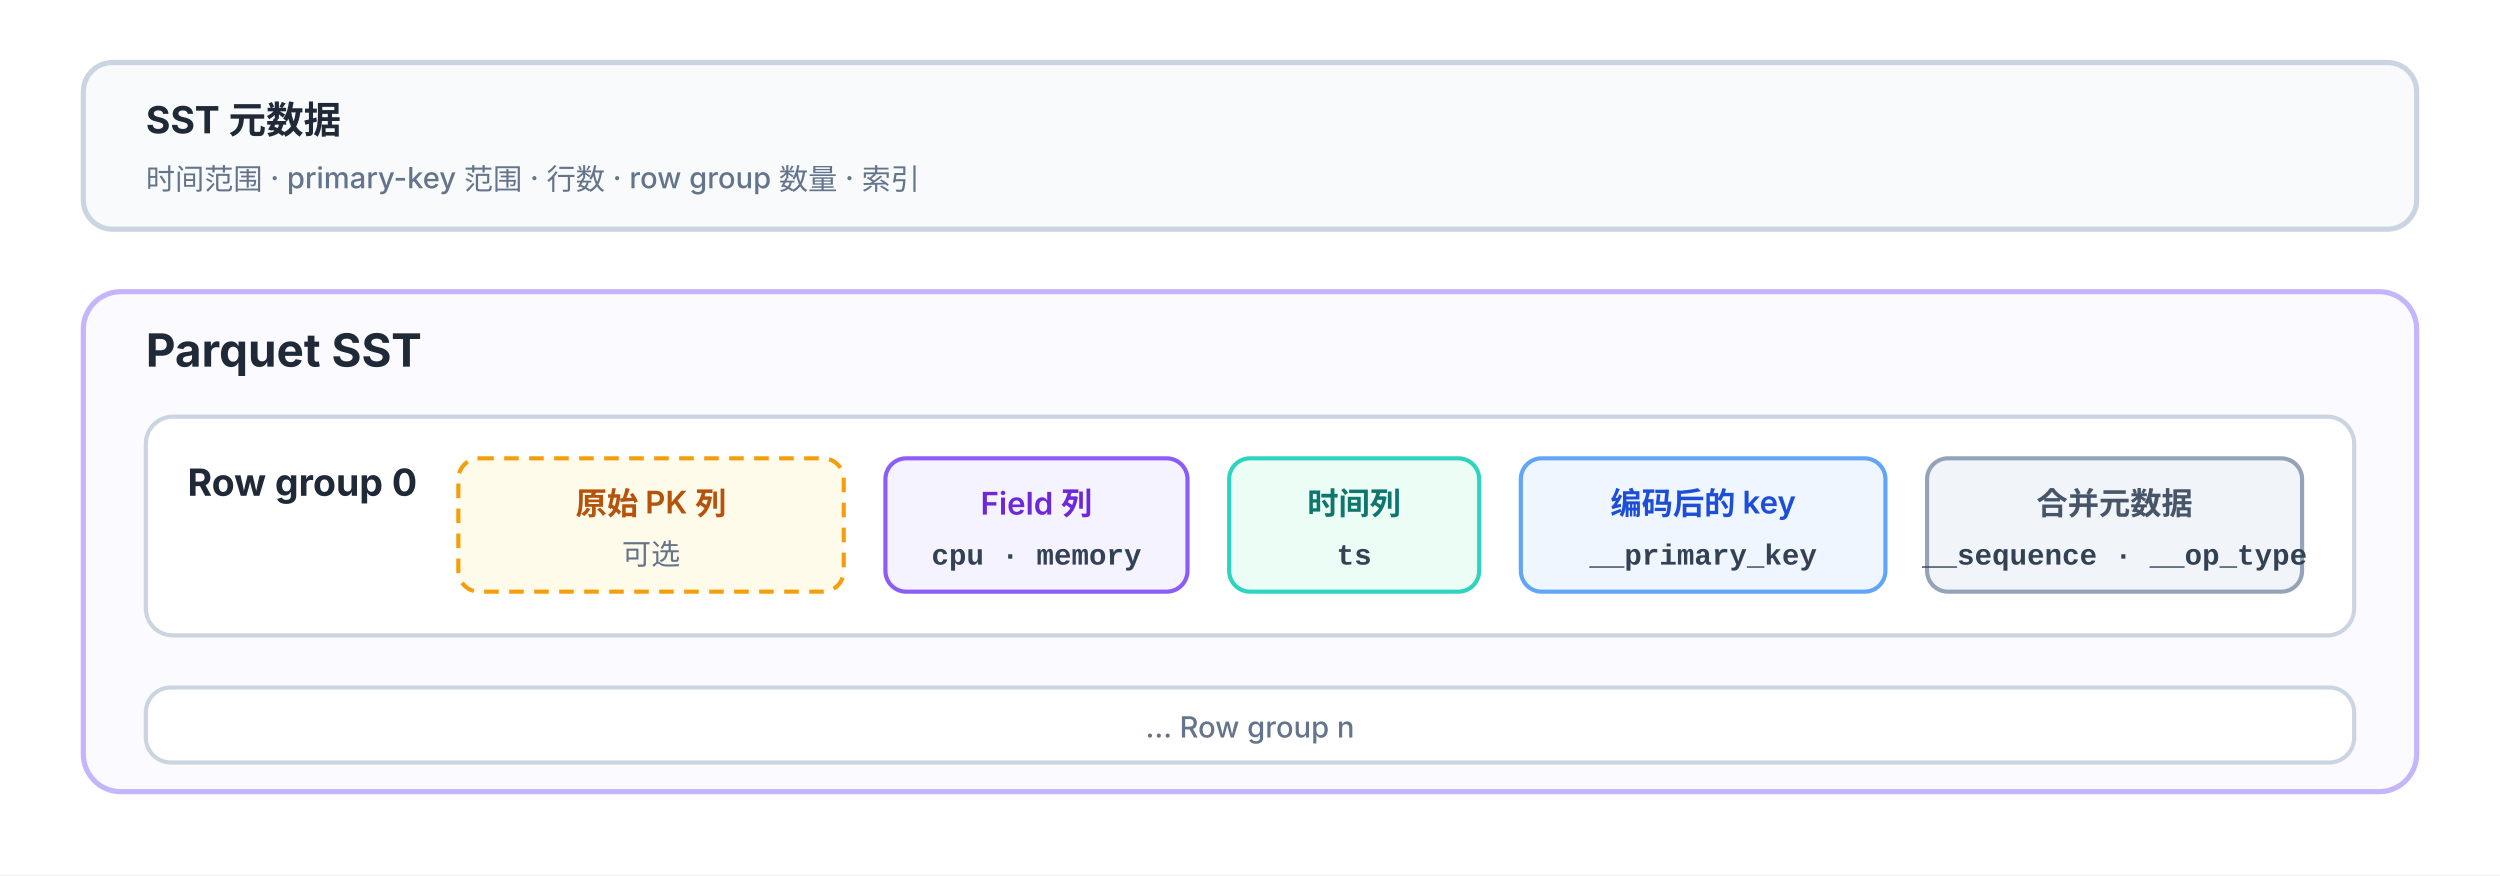
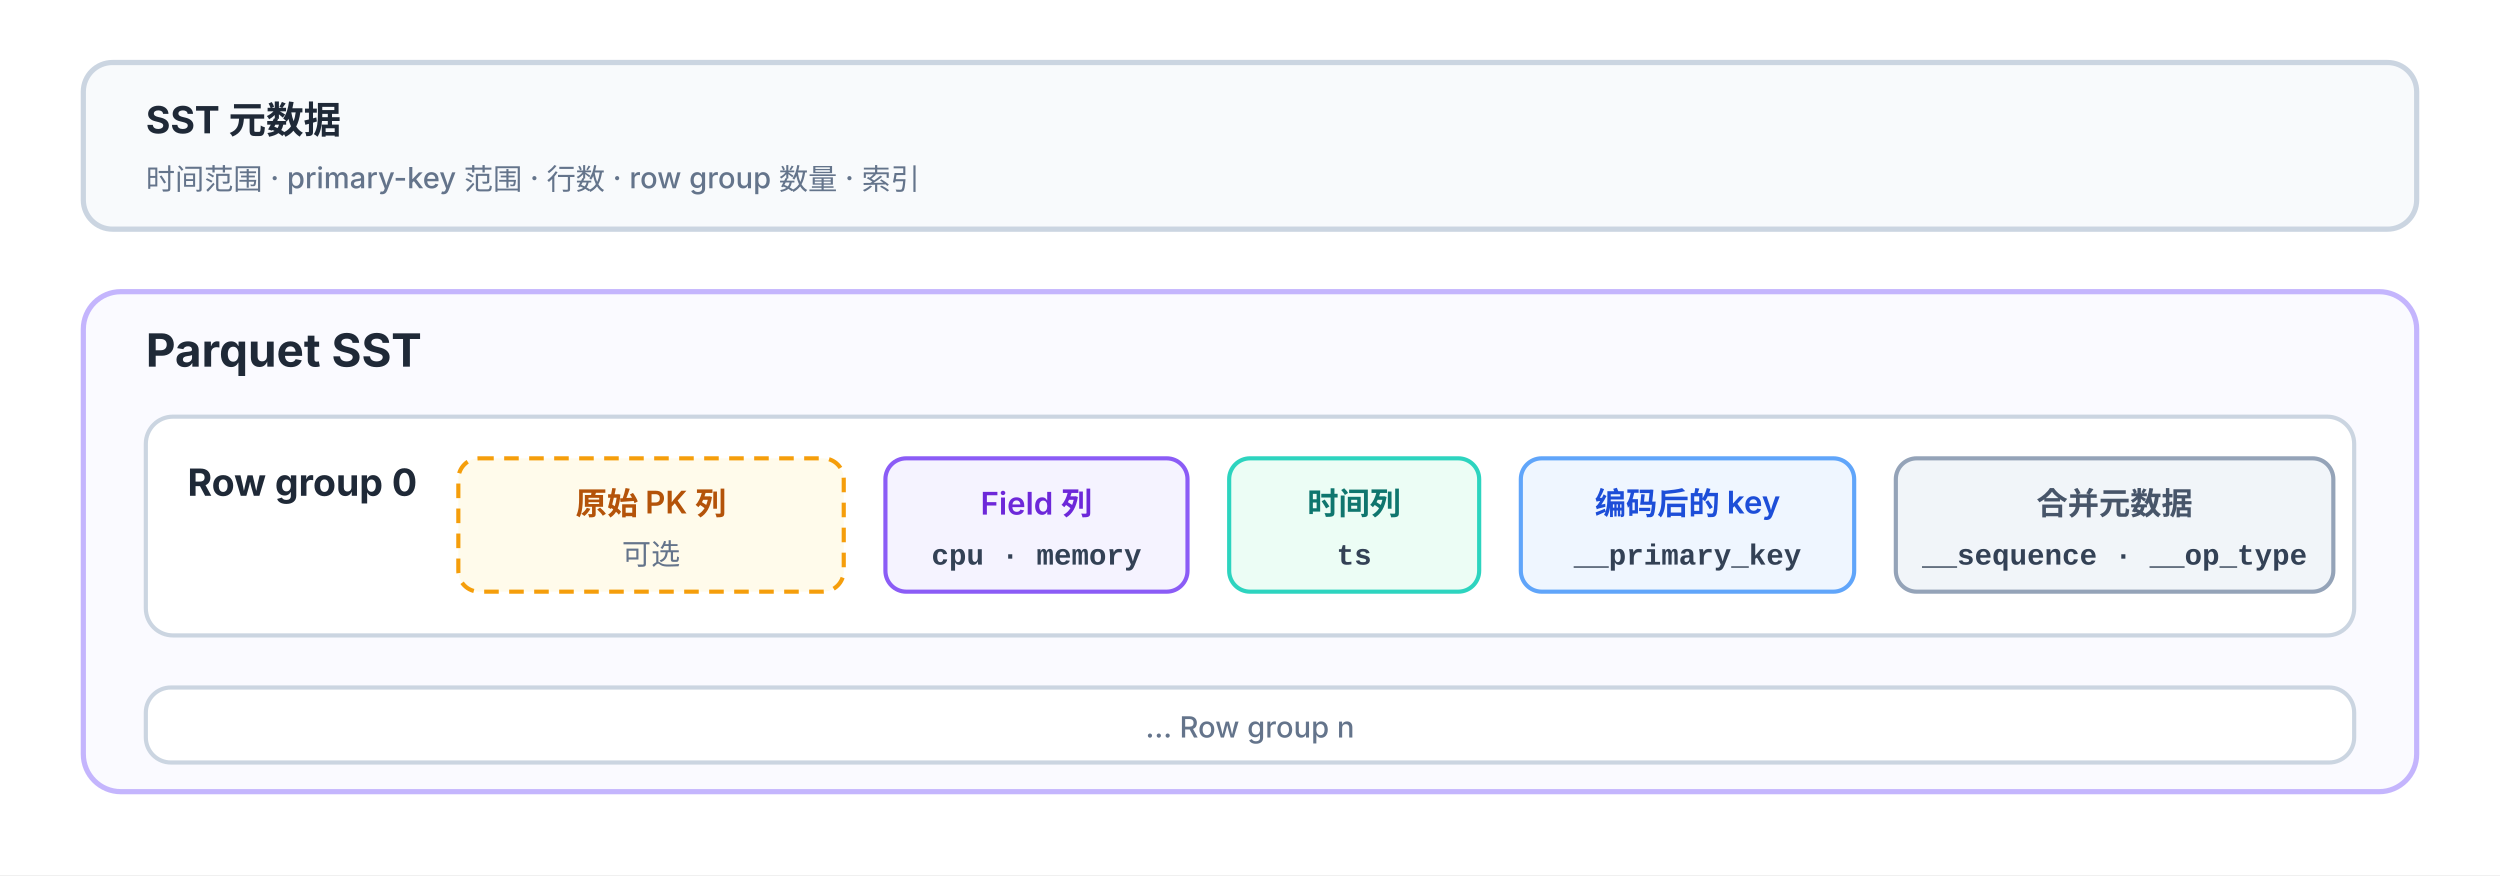
<svg xmlns="http://www.w3.org/2000/svg" width="1200" height="420" viewBox="0 0 1200 420" role="img" aria-labelledby="title desc">
  <defs>
    <style>
      .group { font: 650 22px Inter, ui-sans-serif, system-ui, -apple-system, BlinkMacSystemFont, "Segoe UI", sans-serif; fill: #1F2937; }
      .title { font: 650 18px Inter, ui-sans-serif, system-ui, -apple-system, BlinkMacSystemFont, "Segoe UI", sans-serif; fill: #1F2937; }
      .label { font: 600 15px Inter, ui-sans-serif, system-ui, -apple-system, BlinkMacSystemFont, "Segoe UI", sans-serif; fill: #475569; }
      .small { font: 500 14px Inter, ui-sans-serif, system-ui, -apple-system, BlinkMacSystemFont, "Segoe UI", sans-serif; fill: #64748B; }
      .mono { font: 600 14px ui-monospace, SFMono-Regular, Menlo, Monaco, Consolas, "Liberation Mono", monospace; fill: #334155; }
      .amber { fill: #B45309; }
      .purple { fill: #6D28D9; }
      .teal { fill: #0F766E; }
      .blue { fill: #1D4ED8; }
    </style>
  </defs>
  <rect width="1200" height="420" fill="#FFFFFF" />
  <rect x="40" y="30" width="1120" height="80" rx="14" fill="#F8FAFC" stroke="#CBD5E1" stroke-width="2.5" />
  <text x="70" y="64" class="title">SST 元数据</text>
  <text x="70" y="91" class="small">时间范围 · primary-key 范围 · 行数 · row group 数量 · 索引</text>
  <rect x="40" y="140" width="1120" height="240" rx="18" fill="#FAFAFF" stroke="#C4B5FD" stroke-width="2.5" />
  <text x="70" y="176" class="group">Parquet SST</text>
  <rect x="70" y="200" width="1060" height="105" rx="13" fill="#FFFFFF" stroke="#CBD5E1" stroke-width="2" />
  <text x="90" y="238" class="title">Row group 0</text>
  <rect x="220" y="220" width="185" height="64" rx="10" fill="#FFFBEB" stroke="#F59E0B" stroke-width="2" stroke-dasharray="7 5" />
  <text x="312.5" y="247" text-anchor="middle" class="label amber">原始 PK 列</text>
  <text x="312.5" y="271" text-anchor="middle" class="small">可选</text>
  <rect x="425" y="220" width="145" height="64" rx="10" fill="#F5F3FF" stroke="#8B5CF6" stroke-width="2" />
  <text x="497.5" y="247" text-anchor="middle" class="label purple">Field 列</text>
  <text x="497.5" y="271" text-anchor="middle" class="mono">cpu · memory</text>
  <rect x="590" y="220" width="120" height="64" rx="10" fill="#ECFDF5" stroke="#2DD4BF" stroke-width="2" />
  <text x="650" y="247" text-anchor="middle" class="label teal">时间列</text>
  <text x="650" y="271" text-anchor="middle" class="mono">ts</text>
-   <rect x="730" y="220" width="175" height="64" rx="10" fill="#EFF6FF" stroke="#60A5FA" stroke-width="2" />
-   <text x="817.5" y="247" text-anchor="middle" class="label blue">编码后的 key</text>
-   <text x="817.5" y="271" text-anchor="middle" class="mono">__primary_key</text>
-   <rect x="925" y="220" width="180" height="64" rx="10" fill="#F1F5F9" stroke="#94A3B8" stroke-width="2" />
+   <rect x="730" y="220" width="160" height="64" rx="10" fill="#EFF6FF" stroke="#60A5FA" stroke-width="2" />
+   <text x="810" y="247" text-anchor="middle" class="label blue">编码后的 key</text>
+   <text x="810" y="271" text-anchor="middle" class="mono">__primary_key</text>
+   <rect x="910" y="220" width="210" height="64" rx="10" fill="#F1F5F9" stroke="#94A3B8" stroke-width="2" />
  <text x="1015" y="247" text-anchor="middle" class="label">合并元数据</text>
  <text x="1015" y="271" text-anchor="middle" class="mono">__sequence · __op_type</text>
  <rect x="70" y="330" width="1060" height="36" rx="12" fill="#FFFFFF" stroke="#CBD5E1" stroke-width="2" />
  <text x="600" y="354" text-anchor="middle" class="small">… Row group n</text>
</svg>
